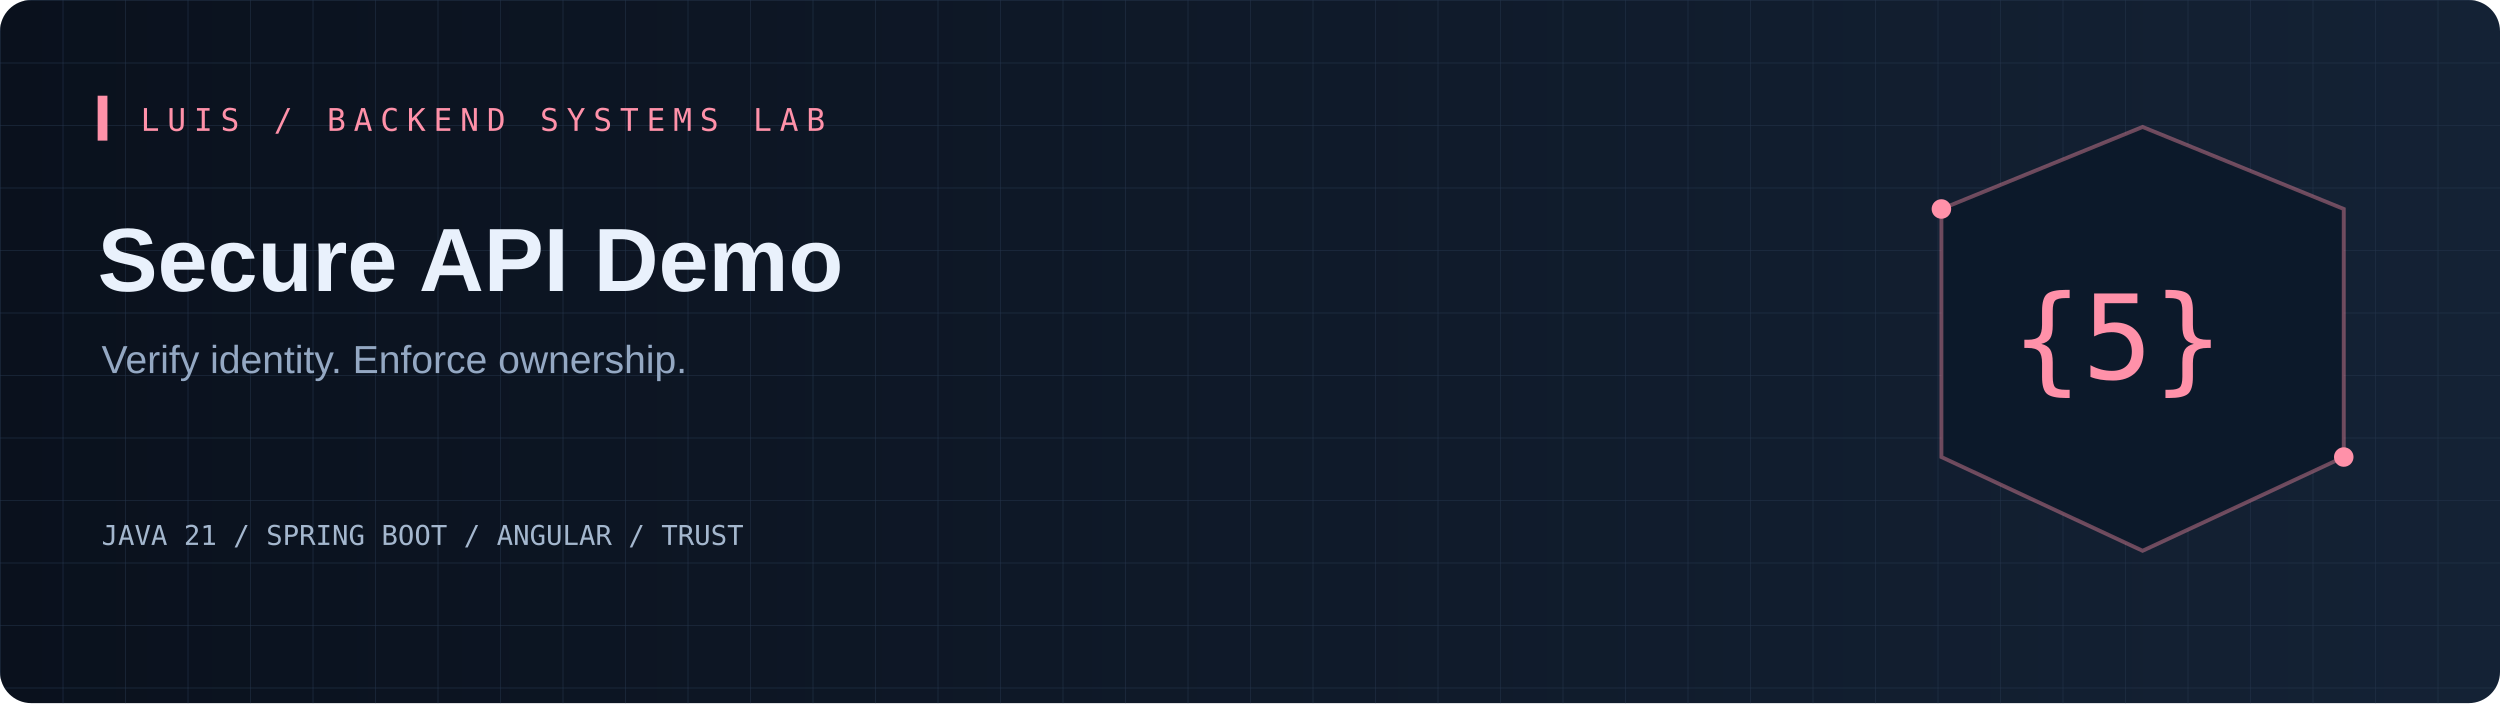
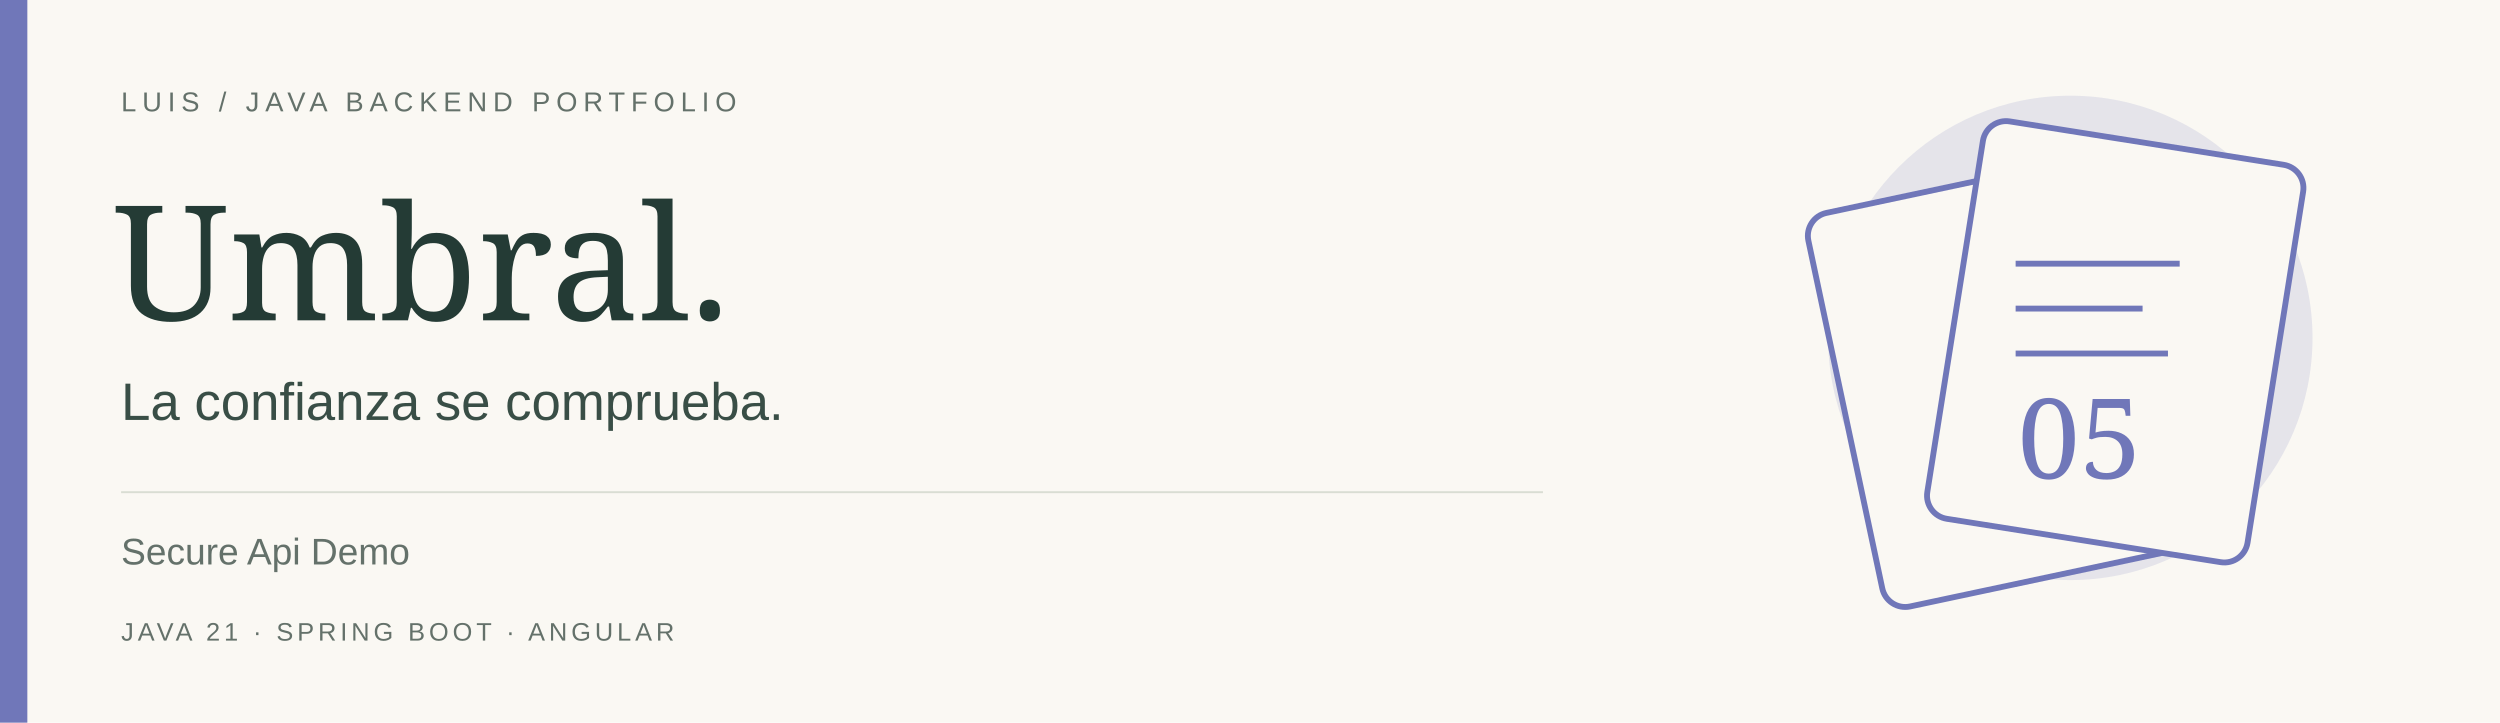
- <svg xmlns="http://www.w3.org/2000/svg" width="1280" height="360" viewBox="0 0 1280 360" role="img" aria-label="Secure API Demo">
-   <defs>
-     <pattern id="g" width="32" height="32" patternUnits="userSpaceOnUse">
-       <path d="M32 0H0V32" fill="none" stroke="#25354c" stroke-width=".5" />
-     </pattern>
-     <linearGradient id="bg">
-       <stop stop-color="#0a111d" />
-       <stop offset="1" stop-color="#142235" />
-     </linearGradient>
-   </defs>
-   <rect width="1280" height="360" rx="16" fill="url(#bg)" />
-   <rect width="1280" height="360" rx="16" fill="url(#g)" />
-   <rect x="50" y="49" width="5" height="23" fill="#ff91a9" />
-   <text x="72" y="67" font-family="monospace" font-size="16" letter-spacing="4" fill="#ff91a9">LUIS / BACKEND SYSTEMS LAB</text>
-   <text x="50" y="149" font-family="Segoe UI,Arial,sans-serif" font-weight="700" font-size="46" fill="#e9f1fc">Secure API Demo</text>
-   <text x="52" y="191" font-family="Segoe UI,Arial,sans-serif" font-size="20" fill="#94a8c3">Verify identity. Enforce ownership.</text>
-   <text x="52" y="279" font-family="monospace" font-size="14" fill="#a4b7ce">JAVA 21 / SPRING BOOT / ANGULAR / TRUST</text>
-   <path d="M994 107L1097 65L1200 107V234L1097 282L994 234Z" fill="#0c192a" stroke="#ff91a9" stroke-opacity=".4" stroke-width="2" />
-   <text x="1030" y="194" font-family="monospace" font-size="60" fill="#ff91a9">{5}</text>
-   <circle cx="994" cy="107" r="5" fill="#ff91a9" />
-   <circle cx="1200" cy="234" r="5" fill="#ff91a9" />
+ <svg xmlns="http://www.w3.org/2000/svg" width="1280" height="370" viewBox="0 0 1280 370" role="img" aria-label="Secure Api Demo">
+   <rect width="1280" height="370" fill="#faf8f3" />
+   <path d="M0 0H14V370H0Z" fill="#7077b9" />
+   <text x="62" y="57" fill="#64716a" font-family="Arial,sans-serif" font-size="14" letter-spacing="3">LUIS / JAVA BACKEND PORTFOLIO</text>
+   <text x="58" y="164" fill="#243b35" font-family="Georgia,serif" font-size="82">Umbral.</text>
+   <text x="62" y="215" fill="#394e46" font-family="Arial,sans-serif" font-size="27">La confianza se comprueba.</text>
+   <path d="M62 252H790" stroke="#d9ddd3" />
+   <text x="62" y="289" fill="#64716a" font-family="Arial,sans-serif" font-size="19">Secure Api Demo</text>
+   <text x="62" y="328" fill="#64716a" font-family="Arial,sans-serif" font-size="13" letter-spacing="2">JAVA 21 · SPRING BOOT · ANGULAR</text>
+   <circle cx="1060" cy="173" r="124" fill="#7077b9" opacity=".16" />
+   <g stroke="#7077b9" stroke-width="3" fill="#faf8f3">
+     <rect x="943" y="92" width="166" height="206" rx="12" transform="rotate(-12 1026 195)" />
+     <rect x="1000" y="72" width="166" height="206" rx="12" transform="rotate(9 1083 175)" />
+     <path d="M1032 135h84m-84 23h65m-65 23h78" />
+   </g>
+   <text x="1033" y="245" font-family="Georgia,serif" font-size="57" fill="#7077b9">05</text>
</svg>
